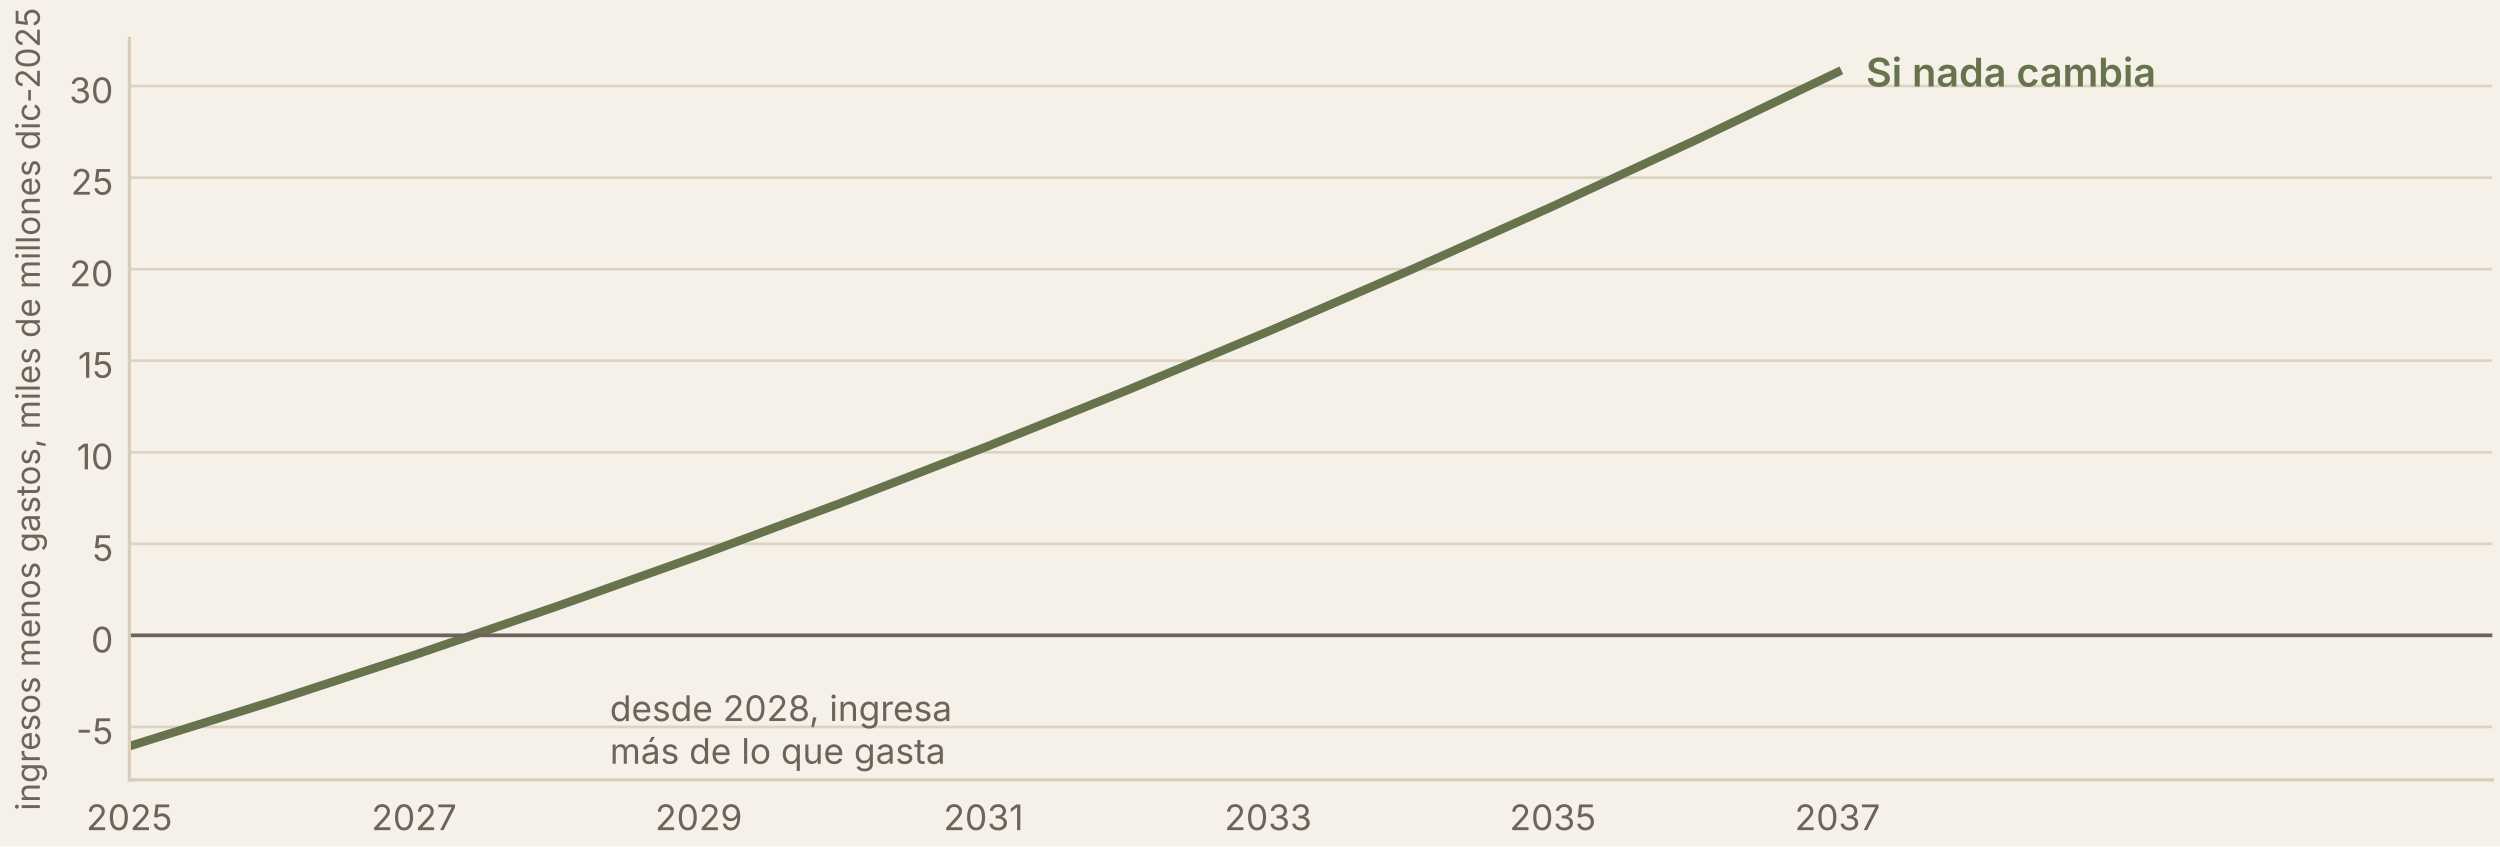
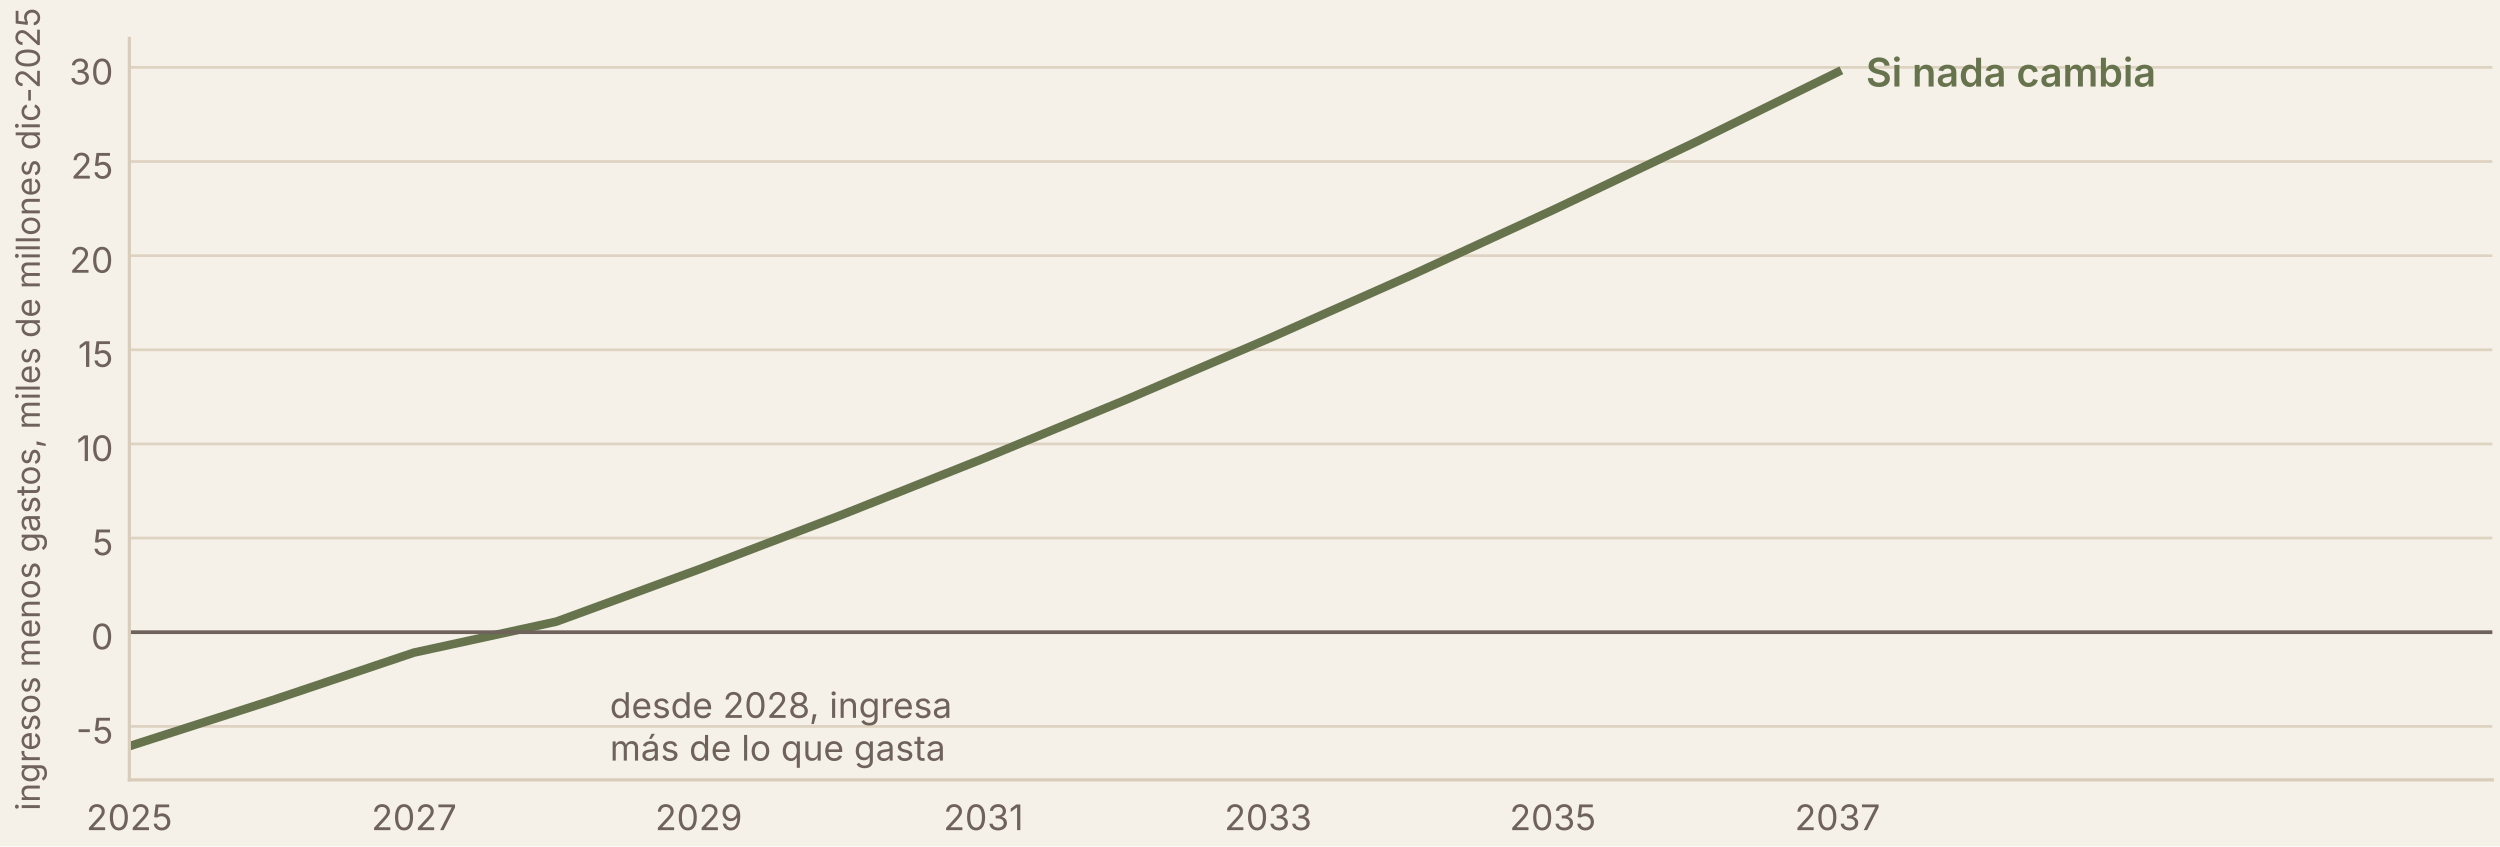
<svg xmlns="http://www.w3.org/2000/svg" width="467.372pt" height="158.22pt" viewBox="0 0 467.372 158.22" version="1.1">
  <defs>
    <style type="text/css">*{stroke-linejoin: round; stroke-linecap: butt}</style>
  </defs>
  <g id="figure_1">
    <g id="patch_1">
      <path d="M 0 158.22  L 467.372 158.22  L 467.372 0  L 0 0  z " style="fill: #f5f0e8" />
    </g>
    <g id="axes_1">
      <g id="patch_2">
        <path d="M 24.182 145.794  L 465.932 145.794  L 465.932 7.194  L 24.182 7.194  z " style="fill: #f5f0e8" />
      </g>
      <g id="matplotlib.axis_1">
        <g id="xtick_1">
          <g id="line2d_1" />
          <g id="text_1">
            <text style="font-size: 6.6px; font-family: 'Inter'; text-anchor: middle; fill: #6e625a" x="24.182" y="155.188" transform="rotate(-0 24.18248 155.1877)">2025</text>
          </g>
        </g>
        <g id="xtick_2">
          <g id="line2d_2" />
          <g id="text_2">
            <text style="font-size: 6.6px; font-family: 'Inter'; text-anchor: middle; fill: #6e625a" x="77.405" y="155.188" transform="rotate(-0 77.40537 155.1877)">2027</text>
          </g>
        </g>
        <g id="xtick_3">
          <g id="line2d_3" />
          <g id="text_3">
            <text style="font-size: 6.6px; font-family: 'Inter'; text-anchor: middle; fill: #6e625a" x="130.628" y="155.188" transform="rotate(-0 130.6283 155.1877)">2029</text>
          </g>
        </g>
        <g id="xtick_4">
          <g id="line2d_4" />
          <g id="text_4">
            <text style="font-size: 6.6px; font-family: 'Inter'; text-anchor: middle; fill: #6e625a" x="183.851" y="155.188" transform="rotate(-0 183.8512 155.1877)">2031</text>
          </g>
        </g>
        <g id="xtick_5">
          <g id="line2d_5" />
          <g id="text_5">
            <text style="font-size: 6.6px; font-family: 'Inter'; text-anchor: middle; fill: #6e625a" x="237.074" y="155.188" transform="rotate(-0 237.074 155.1877)">2033</text>
          </g>
        </g>
        <g id="xtick_6">
          <g id="line2d_6" />
          <g id="text_6">
            <text style="font-size: 6.6px; font-family: 'Inter'; text-anchor: middle; fill: #6e625a" x="290.297" y="155.188" transform="rotate(-0 290.2969 155.1877)">2035</text>
          </g>
        </g>
        <g id="xtick_7">
          <g id="line2d_7" />
          <g id="text_7">
            <text style="font-size: 6.6px; font-family: 'Inter'; text-anchor: middle; fill: #6e625a" x="343.52" y="155.188" transform="rotate(-0 343.5198 155.1877)">2037</text>
          </g>
        </g>
      </g>
      <g id="matplotlib.axis_2">
        <g id="ytick_1">
          <g id="line2d_8">
-             <path d="M 24.182 135.896  L 465.932 135.896  " clip-path="url(#peb0d17bf6a)" style="fill: none; stroke: #d9cdba; stroke-opacity: 0.85; stroke-width: 0.5; stroke-linecap: square" />
+             <path d="M 24.182 135.794  L 465.932 135.794  " clip-path="url(#pee7d29597c)" style="fill: none; stroke: #d9cdba; stroke-opacity: 0.85; stroke-width: 0.5; stroke-linecap: square" />
          </g>
          <g id="line2d_9" />
          <g id="text_8">
-             <text style="font-size: 6.6px; font-family: 'Inter'; text-anchor: end; fill: #6e625a" x="21.182" y="139.093" transform="rotate(-0 21.18248 139.0927)">-5</text>
+             <text style="font-size: 6.6px; font-family: 'Inter'; text-anchor: end; fill: #6e625a" x="21.182" y="138.991" transform="rotate(-0 21.18248 138.991)">-5</text>
          </g>
        </g>
        <g id="ytick_2">
          <g id="line2d_10">
-             <path d="M 24.182 118.779  L 465.932 118.779  " clip-path="url(#peb0d17bf6a)" style="fill: none; stroke: #d9cdba; stroke-opacity: 0.85; stroke-width: 0.5; stroke-linecap: square" />
+             <path d="M 24.182 118.194  L 465.932 118.194  " clip-path="url(#pee7d29597c)" style="fill: none; stroke: #d9cdba; stroke-opacity: 0.85; stroke-width: 0.5; stroke-linecap: square" />
          </g>
          <g id="line2d_11" />
          <g id="text_9">
-             <text style="font-size: 6.6px; font-family: 'Inter'; text-anchor: end; fill: #6e625a" x="21.182" y="121.976" transform="rotate(-0 21.18248 121.9763)">0</text>
+             <text style="font-size: 6.6px; font-family: 'Inter'; text-anchor: end; fill: #6e625a" x="21.182" y="121.391" transform="rotate(-0 21.18248 121.3911)">0</text>
          </g>
        </g>
        <g id="ytick_3">
          <g id="line2d_12">
-             <path d="M 24.182 101.663  L 465.932 101.663  " clip-path="url(#peb0d17bf6a)" style="fill: none; stroke: #d9cdba; stroke-opacity: 0.85; stroke-width: 0.5; stroke-linecap: square" />
+             <path d="M 24.182 100.594  L 465.932 100.594  " clip-path="url(#pee7d29597c)" style="fill: none; stroke: #d9cdba; stroke-opacity: 0.85; stroke-width: 0.5; stroke-linecap: square" />
          </g>
          <g id="line2d_13" />
          <g id="text_10">
-             <text style="font-size: 6.6px; font-family: 'Inter'; text-anchor: end; fill: #6e625a" x="21.182" y="104.86" transform="rotate(-0 21.18248 104.86)">5</text>
+             <text style="font-size: 6.6px; font-family: 'Inter'; text-anchor: end; fill: #6e625a" x="21.182" y="103.791" transform="rotate(-0 21.18248 103.7911)">5</text>
          </g>
        </g>
        <g id="ytick_4">
          <g id="line2d_14">
-             <path d="M 24.182 84.547  L 465.932 84.547  " clip-path="url(#peb0d17bf6a)" style="fill: none; stroke: #d9cdba; stroke-opacity: 0.85; stroke-width: 0.5; stroke-linecap: square" />
+             <path d="M 24.182 82.994  L 465.932 82.994  " clip-path="url(#pee7d29597c)" style="fill: none; stroke: #d9cdba; stroke-opacity: 0.85; stroke-width: 0.5; stroke-linecap: square" />
          </g>
          <g id="line2d_15" />
          <g id="text_11">
-             <text style="font-size: 6.6px; font-family: 'Inter'; text-anchor: end; fill: #6e625a" x="21.182" y="87.744" transform="rotate(-0 21.18248 87.74361)">10</text>
+             <text style="font-size: 6.6px; font-family: 'Inter'; text-anchor: end; fill: #6e625a" x="21.182" y="86.191" transform="rotate(-0 21.18248 86.19109)">10</text>
          </g>
        </g>
        <g id="ytick_5">
          <g id="line2d_16">
-             <path d="M 24.182 67.43  L 465.932 67.43  " clip-path="url(#peb0d17bf6a)" style="fill: none; stroke: #d9cdba; stroke-opacity: 0.85; stroke-width: 0.5; stroke-linecap: square" />
+             <path d="M 24.182 65.394  L 465.932 65.394  " clip-path="url(#pee7d29597c)" style="fill: none; stroke: #d9cdba; stroke-opacity: 0.85; stroke-width: 0.5; stroke-linecap: square" />
          </g>
          <g id="line2d_17" />
          <g id="text_12">
-             <text style="font-size: 6.6px; font-family: 'Inter'; text-anchor: end; fill: #6e625a" x="21.182" y="70.627" transform="rotate(-0 21.18248 70.62725)">15</text>
+             <text style="font-size: 6.6px; font-family: 'Inter'; text-anchor: end; fill: #6e625a" x="21.182" y="68.591" transform="rotate(-0 21.18248 68.59111)">15</text>
          </g>
        </g>
        <g id="ytick_6">
          <g id="line2d_18">
-             <path d="M 24.182 50.314  L 465.932 50.314  " clip-path="url(#peb0d17bf6a)" style="fill: none; stroke: #d9cdba; stroke-opacity: 0.85; stroke-width: 0.5; stroke-linecap: square" />
+             <path d="M 24.182 47.794  L 465.932 47.794  " clip-path="url(#pee7d29597c)" style="fill: none; stroke: #d9cdba; stroke-opacity: 0.85; stroke-width: 0.5; stroke-linecap: square" />
          </g>
          <g id="line2d_19" />
          <g id="text_13">
-             <text style="font-size: 6.6px; font-family: 'Inter'; text-anchor: end; fill: #6e625a" x="21.182" y="53.511" transform="rotate(-0 21.18248 53.51088)">20</text>
+             <text style="font-size: 6.6px; font-family: 'Inter'; text-anchor: end; fill: #6e625a" x="21.182" y="50.991" transform="rotate(-0 21.18248 50.99112)">20</text>
          </g>
        </g>
        <g id="ytick_7">
          <g id="line2d_20">
-             <path d="M 24.182 33.198  L 465.932 33.198  " clip-path="url(#peb0d17bf6a)" style="fill: none; stroke: #d9cdba; stroke-opacity: 0.85; stroke-width: 0.5; stroke-linecap: square" />
+             <path d="M 24.182 30.194  L 465.932 30.194  " clip-path="url(#pee7d29597c)" style="fill: none; stroke: #d9cdba; stroke-opacity: 0.85; stroke-width: 0.5; stroke-linecap: square" />
          </g>
          <g id="line2d_21" />
          <g id="text_14">
-             <text style="font-size: 6.6px; font-family: 'Inter'; text-anchor: end; fill: #6e625a" x="21.182" y="36.395" transform="rotate(-0 21.18248 36.39452)">25</text>
+             <text style="font-size: 6.6px; font-family: 'Inter'; text-anchor: end; fill: #6e625a" x="21.182" y="33.391" transform="rotate(-0 21.18248 33.39114)">25</text>
          </g>
        </g>
        <g id="ytick_8">
          <g id="line2d_22">
-             <path d="M 24.182 16.081  L 465.932 16.081  " clip-path="url(#peb0d17bf6a)" style="fill: none; stroke: #d9cdba; stroke-opacity: 0.85; stroke-width: 0.5; stroke-linecap: square" />
+             <path d="M 24.182 12.594  L 465.932 12.594  " clip-path="url(#pee7d29597c)" style="fill: none; stroke: #d9cdba; stroke-opacity: 0.85; stroke-width: 0.5; stroke-linecap: square" />
          </g>
          <g id="line2d_23" />
          <g id="text_15">
-             <text style="font-size: 6.6px; font-family: 'Inter'; text-anchor: end; fill: #6e625a" x="21.182" y="19.278" transform="rotate(-0 21.18248 19.27816)">30</text>
+             <text style="font-size: 6.6px; font-family: 'Inter'; text-anchor: end; fill: #6e625a" x="21.182" y="15.791" transform="rotate(-0 21.18248 15.79116)">30</text>
          </g>
        </g>
        <g id="text_16">
          <text style="font-size: 6.2px; font-family: 'Inter'; text-anchor: middle; fill: #6e625a" x="7.446" y="76.494" transform="rotate(-90 7.44625 76.49391)">ingresos menos gastos, miles de millones dic-2025</text>
        </g>
      </g>
      <g id="line2d_24">
-         <path d="M 24.182 139.494  L 50.794 131.179  L 77.405 122.476  L 104.017 113.384  L 130.628 103.899  L 157.24 94.018  L 183.851 83.738  L 210.463 73.057  L 237.074 61.97  L 263.685 50.474  L 290.297 38.565  L 316.908 26.24  L 343.52 13.494  " clip-path="url(#peb0d17bf6a)" style="fill: none; stroke: #66734c; stroke-width: 1.6; stroke-linecap: square" />
+         <path d="M 24.182 139.494  L 50.794 130.944  L 77.405 121.996  L 104.017 116.206  L 130.628 106.453  L 157.24 96.293  L 183.851 85.723  L 210.463 74.74  L 237.074 63.34  L 263.685 51.519  L 290.297 39.274  L 316.908 26.6  L 343.52 13.494  " clip-path="url(#pee7d29597c)" style="fill: none; stroke: #66734c; stroke-width: 1.6; stroke-linecap: square" />
      </g>
      <g id="line2d_25">
-         <path d="M 24.182 118.779  L 465.932 118.779  " clip-path="url(#peb0d17bf6a)" style="fill: none; stroke: #6e625a; stroke-width: 0.7; stroke-linecap: square" />
+         <path d="M 24.182 118.194  L 465.932 118.194  " clip-path="url(#pee7d29597c)" style="fill: none; stroke: #6e625a; stroke-width: 0.7; stroke-linecap: square" />
      </g>
      <g id="patch_3">
        <path d="M 24.182 145.794  L 24.182 7.194  " style="fill: none; stroke: #d9cdba; stroke-width: 0.6; stroke-linejoin: miter; stroke-linecap: square" />
      </g>
      <g id="patch_4">
        <path d="M 24.182 145.794  L 465.932 145.794  " style="fill: none; stroke: #d9cdba; stroke-width: 0.6; stroke-linejoin: miter; stroke-linecap: square" />
      </g>
      <g id="text_17">
        <text style="font-weight: 600; font-size: 7.4px; font-family: 'Inter'; text-anchor: start; fill: #66734c" x="348.842" y="16.186" transform="rotate(-0 348.8421 16.1858)"> Si nada cambia</text>
      </g>
      <g id="text_18">
-         <text style="font-size: 6.6px; font-family: 'Inter'; fill: #6e625a" transform="translate(114.0168 134.7937)">desde 2028, ingresa</text>
-         <text style="font-size: 6.6px; font-family: 'Inter'; fill: #6e625a" transform="translate(114.0168 142.7795)">más de lo que gasta</text>
+         <text style="font-size: 6.6px; font-family: 'Inter'; fill: #6e625a" transform="translate(114.0168 134.2084)">desde 2028, ingresa</text>
+         <text style="font-size: 6.6px; font-family: 'Inter'; fill: #6e625a" transform="translate(114.0168 142.1942)">más de lo que gasta</text>
      </g>
    </g>
  </g>
  <defs>
-     <clipPath id="peb0d17bf6a">
+     <clipPath id="pee7d29597c">
      <rect x="24.182" y="7.194" width="441.75" height="138.6" />
    </clipPath>
  </defs>
</svg>
